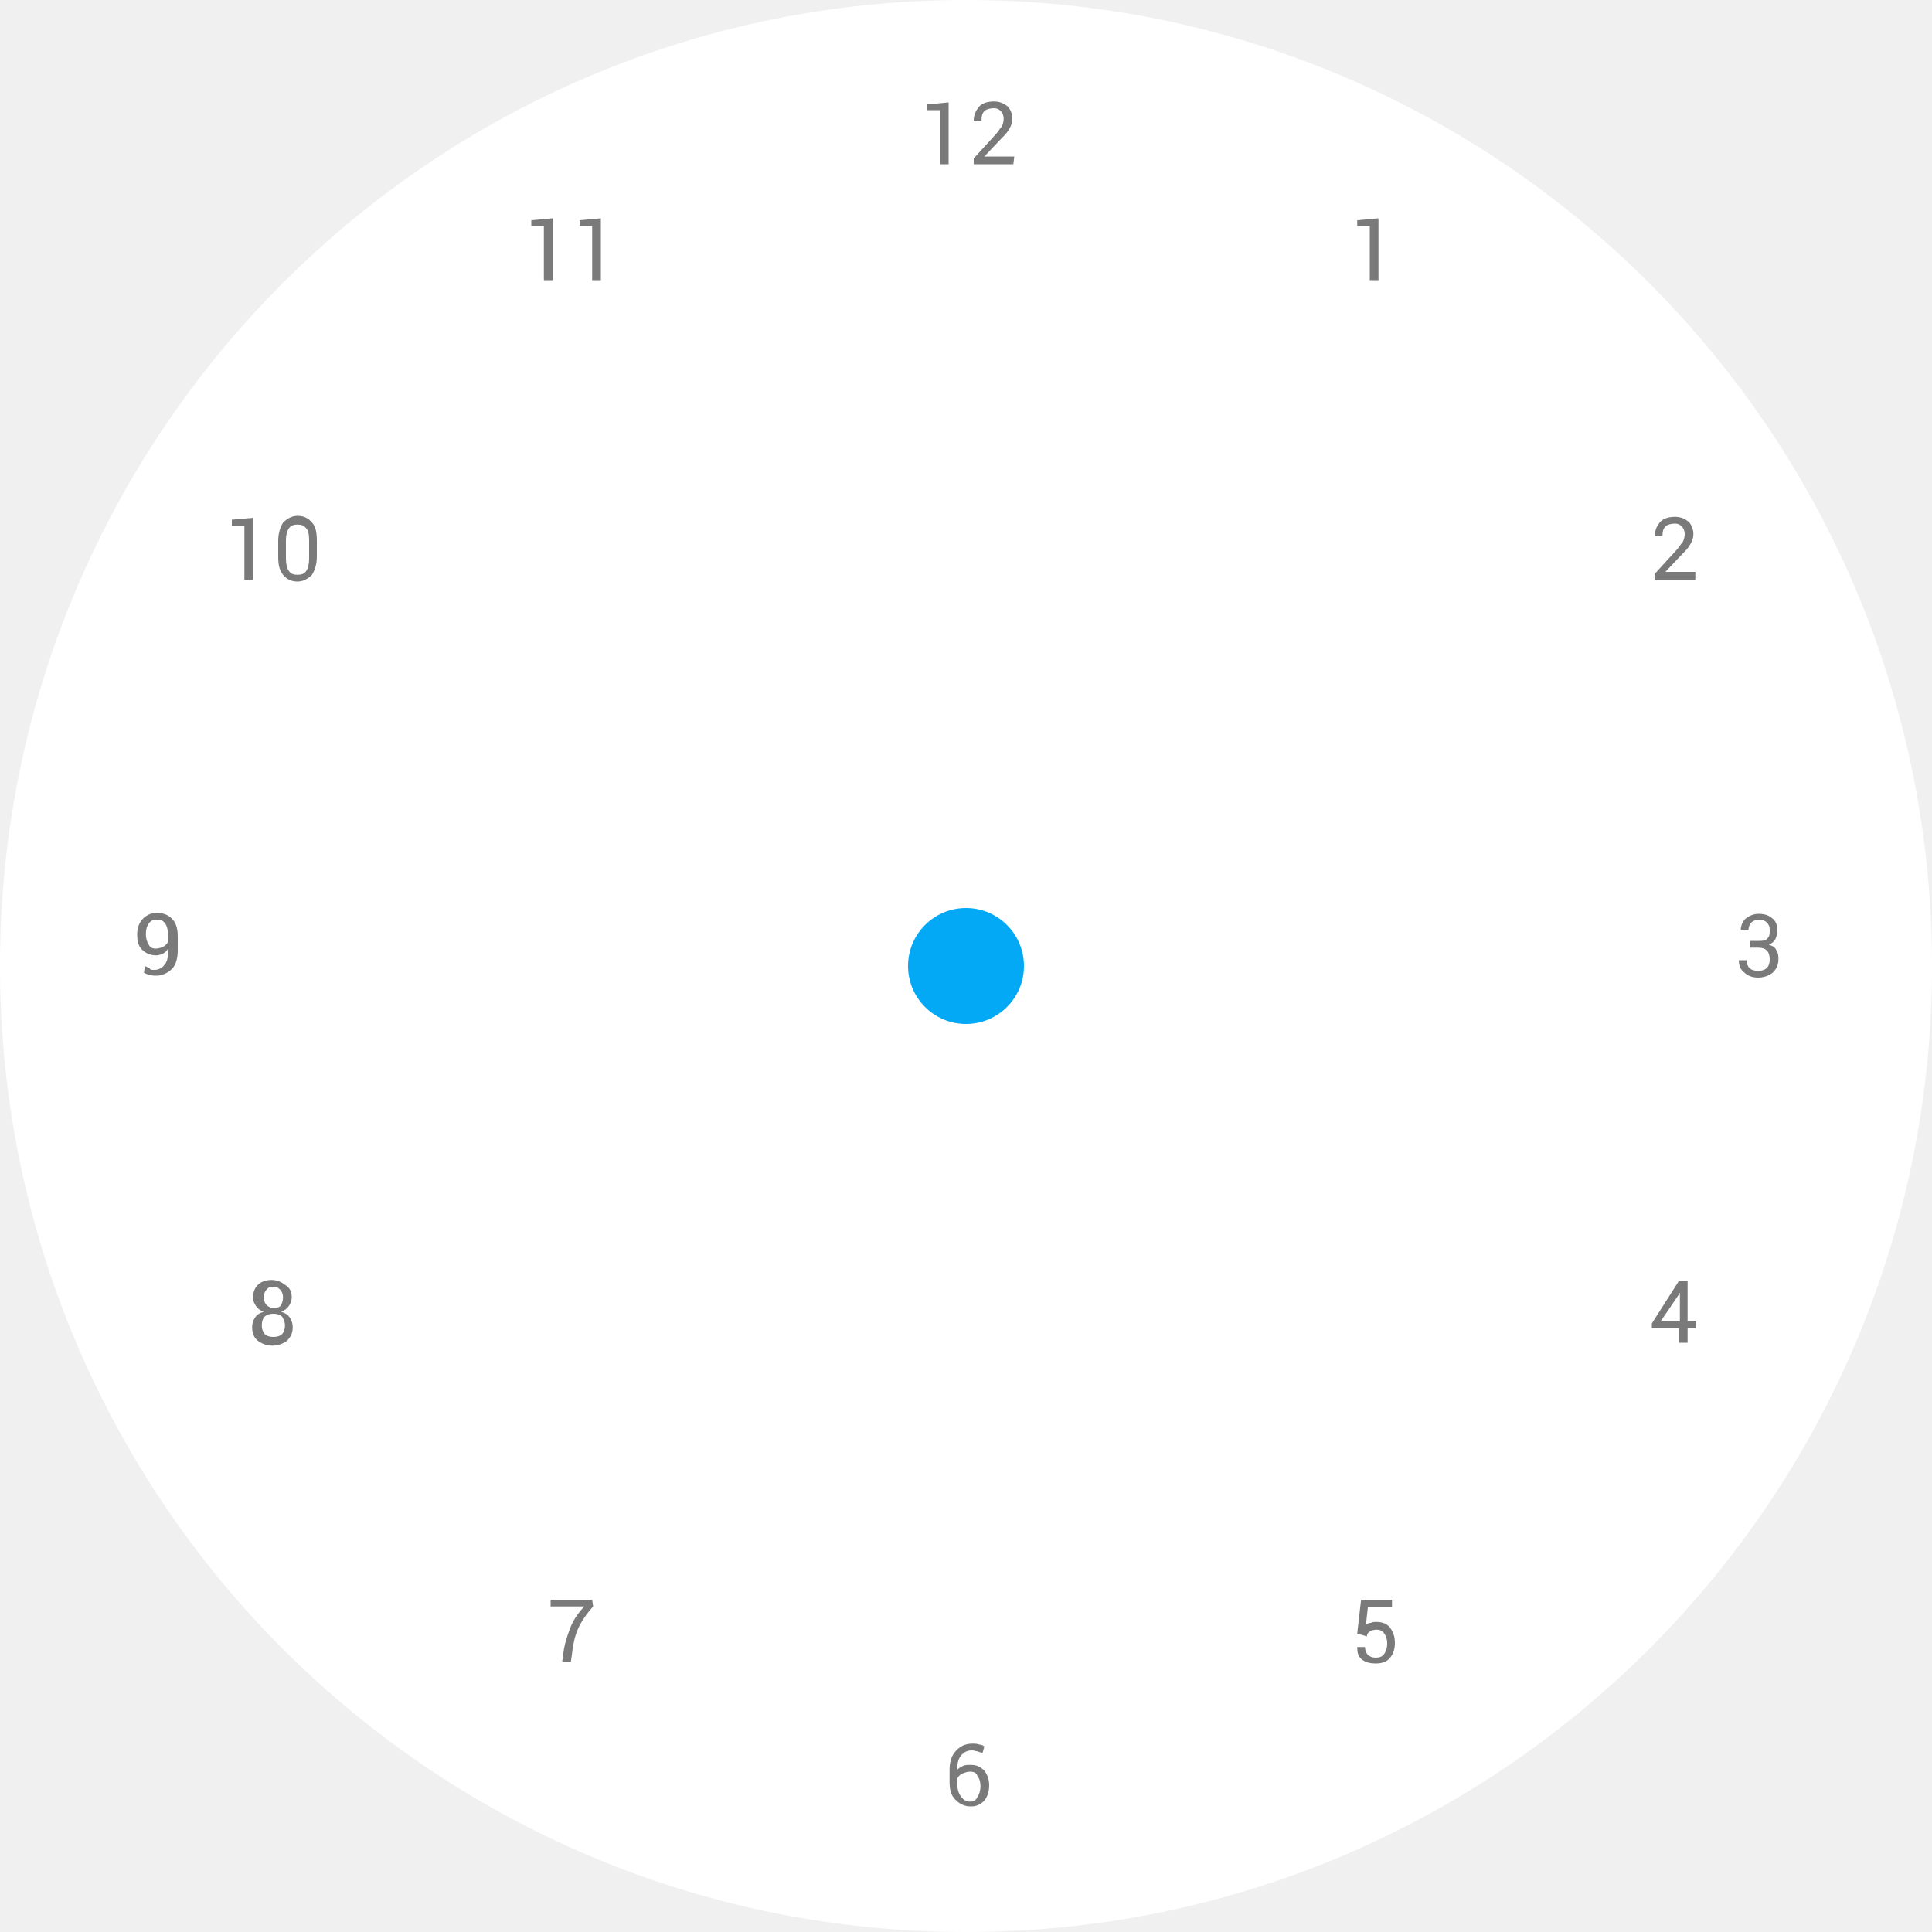
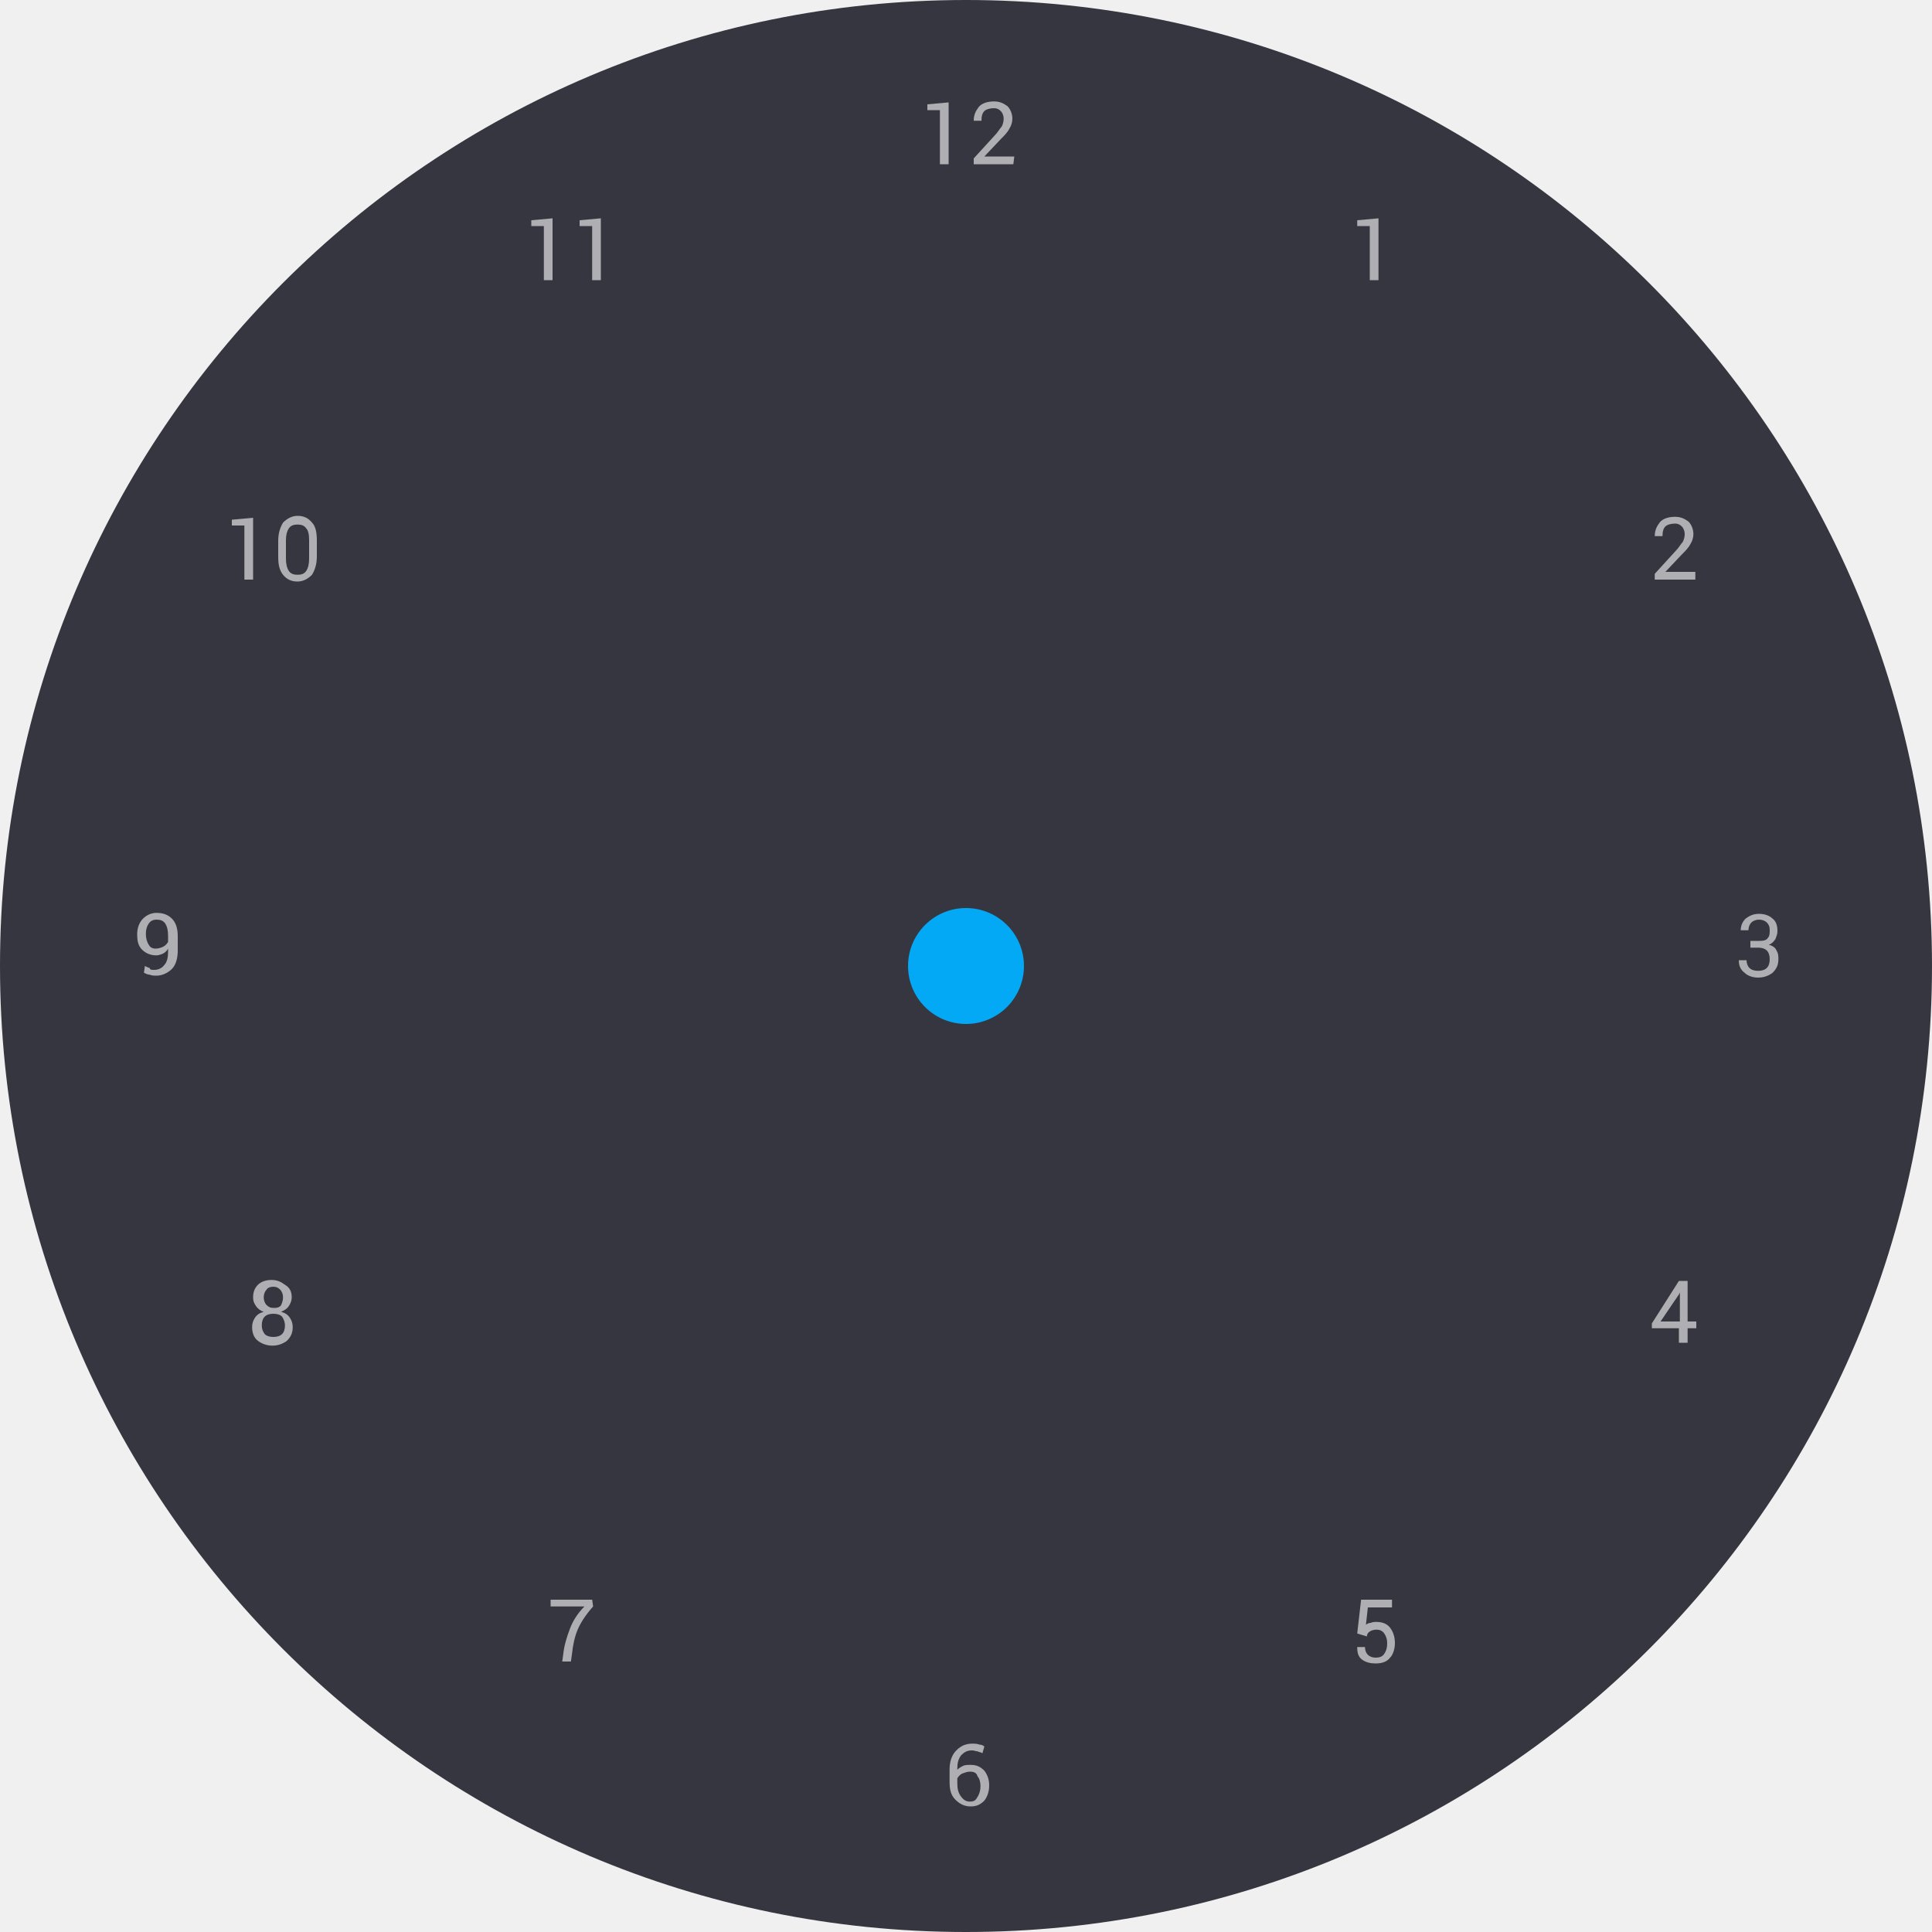
<svg xmlns="http://www.w3.org/2000/svg" version="1.1" id="Layer_1" x="0px" y="0px" width="200px" height="200px" viewBox="0 0 200 200" style="enable-background:new 0 0 200 200;" xml:space="preserve">
  <style type="text/css">
- 	.st0{fill:#FFFFFF;}
- 	.st1{fill:#7A7A7A;}
+ 	.st0{fill:#363640;}
+ 	.st1{fill:rgba(255, 255, 255, 0.6);}
	.st2{fill:#03A9F4;}
</style>
  <circle class="st0" cx="100" cy="100" r="100" />
  <g>
    <path class="st1" d="M98.2,17h-0.9v-5.6H96v-0.6l2.2-0.2C98.2,10.6,98.2,17,98.2,17z" />
    <path class="st1" d="M104.9,17h-4.1v-0.6l2.1-2.3c0.4-0.4,0.6-0.8,0.8-1c0.1-0.2,0.2-0.5,0.2-0.8s-0.1-0.6-0.3-0.8   c-0.2-0.2-0.4-0.3-0.7-0.3c-0.4,0-0.8,0.1-1,0.3s-0.3,0.5-0.3,1h-0.8l0,0c0-0.6,0.2-1,0.5-1.4s0.9-0.6,1.6-0.6c0.6,0,1,0.2,1.4,0.5   c0.3,0.3,0.5,0.8,0.5,1.3c0,0.3-0.1,0.7-0.3,1c-0.2,0.4-0.5,0.7-0.9,1.1l-1.7,1.8l0,0h3.1L104.9,17L104.9,17z" />
  </g>
  <g>
    <path class="st1" d="M181.4,97.4h0.8c0.4,0,0.7-0.1,0.8-0.3c0.2-0.2,0.2-0.5,0.2-0.8c0-0.4-0.1-0.6-0.3-0.8s-0.5-0.3-0.8-0.3   s-0.6,0.1-0.8,0.3c-0.2,0.2-0.3,0.5-0.3,0.8h-0.8l0,0c0-0.5,0.2-0.9,0.5-1.2c0.4-0.3,0.8-0.5,1.4-0.5c0.6,0,1.1,0.2,1.4,0.5   c0.4,0.3,0.5,0.8,0.5,1.3c0,0.3-0.1,0.5-0.2,0.8c-0.2,0.3-0.4,0.5-0.7,0.6c0.4,0.1,0.7,0.3,0.8,0.6c0.2,0.3,0.2,0.6,0.2,0.9   c0,0.6-0.2,1-0.6,1.4c-0.4,0.3-0.9,0.5-1.5,0.5s-1.1-0.2-1.4-0.5c-0.4-0.3-0.6-0.7-0.6-1.3l0,0h0.8c0,0.3,0.1,0.6,0.3,0.8   c0.2,0.2,0.5,0.3,0.9,0.3s0.7-0.1,0.9-0.3c0.2-0.2,0.3-0.5,0.3-0.9s-0.1-0.7-0.3-0.9c-0.2-0.2-0.5-0.3-0.9-0.3h-0.8v-0.7H181.4z" />
  </g>
  <g>
    <path class="st1" d="M16,100.4c0.4,0,0.8-0.2,1-0.5c0.3-0.3,0.4-0.8,0.4-1.4v-0.3c-0.1,0.2-0.3,0.4-0.5,0.5s-0.5,0.2-0.7,0.2   c-0.6,0-1.1-0.2-1.5-0.6s-0.5-0.9-0.5-1.6c0-0.6,0.2-1.2,0.6-1.6c0.4-0.4,0.9-0.6,1.4-0.6c0.7,0,1.2,0.2,1.6,0.6s0.6,1,0.6,1.8v1.5   c0,0.8-0.2,1.5-0.6,1.9s-1,0.7-1.6,0.7c-0.2,0-0.5,0-0.7-0.1c-0.2,0-0.4-0.1-0.6-0.2L15,100c0.2,0.1,0.4,0.2,0.5,0.2   C15.5,100.4,15.7,100.4,16,100.4z M16.1,98.2c0.3,0,0.6-0.1,0.8-0.2c0.2-0.1,0.4-0.3,0.5-0.5v-0.6c0-0.6-0.1-1-0.3-1.3   c-0.2-0.3-0.5-0.4-0.9-0.4c-0.3,0-0.6,0.1-0.8,0.4s-0.3,0.6-0.3,1.1c0,0.4,0.1,0.8,0.3,1.1C15.5,98,15.7,98.2,16.1,98.2z" />
  </g>
  <g>
    <path class="st1" d="M174.7,136.8h0.9v0.7h-0.9v1.5h-0.9v-1.5H171V137l2.8-4.4h0.9V136.8z M171.9,136.8h2v-3l0,0l-0.1,0.2   L171.9,136.8z" />
  </g>
  <g>
    <path class="st1" d="M175.4,60h-4.1v-0.6l2.1-2.3c0.4-0.4,0.6-0.8,0.8-1c0.1-0.2,0.2-0.5,0.2-0.8s-0.1-0.6-0.3-0.8   s-0.4-0.3-0.7-0.3c-0.4,0-0.8,0.1-1,0.3s-0.3,0.5-0.3,1h-0.8l0,0c0-0.6,0.2-1,0.5-1.4s0.9-0.6,1.6-0.6c0.6,0,1,0.2,1.4,0.5   c0.3,0.3,0.5,0.8,0.5,1.3c0,0.3-0.1,0.7-0.3,1c-0.2,0.4-0.5,0.7-0.9,1.1l-1.7,1.8l0,0h3.1V60H175.4z" />
  </g>
  <g>
    <path class="st1" d="M30.2,134.3c0,0.3-0.1,0.6-0.3,0.9c-0.2,0.3-0.4,0.4-0.8,0.6c0.4,0.1,0.7,0.3,0.9,0.6c0.2,0.3,0.3,0.6,0.3,1   c0,0.6-0.2,1-0.6,1.4c-0.4,0.3-0.9,0.5-1.5,0.5s-1.1-0.2-1.5-0.5s-0.6-0.8-0.6-1.4c0-0.4,0.1-0.7,0.3-1s0.5-0.5,0.9-0.6   c-0.3-0.1-0.6-0.3-0.8-0.6c-0.2-0.3-0.3-0.5-0.3-0.9c0-0.6,0.2-1,0.5-1.3s0.8-0.5,1.4-0.5s1,0.2,1.4,0.5   C30,133.3,30.2,133.7,30.2,134.3z M29.5,137.2c0-0.3-0.1-0.6-0.3-0.9c-0.2-0.2-0.5-0.3-0.9-0.3s-0.7,0.1-0.9,0.3   c-0.2,0.2-0.3,0.5-0.3,0.9s0.1,0.6,0.3,0.9c0.2,0.2,0.5,0.3,0.9,0.3s0.7-0.1,0.9-0.3S29.5,137.6,29.5,137.2z M29.3,134.3   c0-0.3-0.1-0.6-0.3-0.8c-0.2-0.2-0.4-0.3-0.7-0.3c-0.3,0-0.6,0.1-0.7,0.3c-0.2,0.2-0.3,0.5-0.3,0.8s0.1,0.6,0.3,0.8   c0.2,0.2,0.4,0.3,0.8,0.3c0.3,0,0.6-0.1,0.7-0.3S29.3,134.6,29.3,134.3z" />
  </g>
  <g>
    <path class="st1" d="M26.2,60h-0.9v-5.6H24v-0.6l2.2-0.2C26.2,53.6,26.2,60,26.2,60z" />
    <path class="st1" d="M32.8,57.6c0,0.8-0.2,1.4-0.5,1.9c-0.4,0.4-0.9,0.7-1.5,0.7s-1.1-0.2-1.5-0.7s-0.5-1.1-0.5-1.9V56   c0-0.8,0.2-1.4,0.5-1.9c0.4-0.4,0.9-0.7,1.5-0.7s1.1,0.2,1.5,0.7c0.4,0.4,0.5,1.1,0.5,1.9V57.6z M32,55.9c0-0.6-0.1-1-0.3-1.2   c-0.2-0.3-0.5-0.4-0.9-0.4s-0.7,0.1-0.9,0.4c-0.2,0.3-0.3,0.7-0.3,1.2v1.9c0,0.6,0.1,1,0.3,1.3c0.2,0.3,0.5,0.4,0.9,0.4   s0.7-0.1,0.9-0.4c0.2-0.3,0.3-0.7,0.3-1.3V55.9z" />
  </g>
  <g>
    <path class="st1" d="M140.5,169.1l0.4-3.5h3.2v0.8h-2.5l-0.2,1.8c0.1-0.1,0.3-0.2,0.5-0.2c0.2-0.1,0.4-0.1,0.6-0.1   c0.6,0,1.1,0.2,1.4,0.6c0.3,0.4,0.5,0.9,0.5,1.6c0,0.6-0.2,1.2-0.5,1.5c-0.3,0.4-0.8,0.6-1.5,0.6c-0.5,0-1-0.1-1.4-0.4   c-0.4-0.3-0.5-0.7-0.5-1.3l0,0h0.8c0,0.3,0.1,0.6,0.3,0.8s0.5,0.3,0.8,0.3c0.4,0,0.7-0.1,0.9-0.4c0.2-0.3,0.3-0.6,0.3-1.1   c0-0.4-0.1-0.7-0.3-1s-0.5-0.4-0.8-0.4s-0.6,0.1-0.7,0.2c-0.2,0.1-0.3,0.3-0.3,0.5L140.5,169.1z" />
  </g>
  <g>
    <path class="st1" d="M142.7,29h-0.9v-5.6h-1.3v-0.6l2.2-0.2V29z" />
  </g>
  <g>
    <path class="st1" d="M61.4,166.3c-0.8,0.9-1.3,1.7-1.6,2.4s-0.5,1.6-0.6,2.6l-0.1,0.7h-0.9l0.1-0.7c0.1-1,0.4-1.9,0.7-2.7   s0.8-1.6,1.5-2.3H57v-0.7h4.3L61.4,166.3L61.4,166.3z" />
  </g>
  <g>
    <path class="st1" d="M57.2,29h-0.9v-5.6H55v-0.6l2.2-0.2V29z" />
    <path class="st1" d="M62.2,29h-0.9v-5.6H60v-0.6l2.2-0.2V29z" />
  </g>
  <g>
    <path class="st1" d="M100.7,180.5c0.2,0,0.4,0,0.7,0.1c0.2,0,0.4,0.1,0.5,0.2l-0.2,0.7c-0.1-0.1-0.3-0.1-0.5-0.2   c-0.2,0-0.3-0.1-0.6-0.1c-0.5,0-0.8,0.2-1.1,0.5c-0.3,0.4-0.4,0.8-0.4,1.4v0.1c0.2-0.2,0.4-0.3,0.6-0.4c0.2-0.1,0.5-0.1,0.8-0.1   c0.6,0,1,0.2,1.4,0.6c0.3,0.4,0.5,0.9,0.5,1.5c0,0.7-0.2,1.2-0.5,1.6c-0.4,0.4-0.8,0.6-1.4,0.6s-1.1-0.2-1.6-0.7s-0.6-1.1-0.6-1.9   v-1.2c0-0.8,0.2-1.5,0.7-2S100,180.5,100.7,180.5z M100.4,183.4c-0.3,0-0.5,0.1-0.8,0.2c-0.2,0.1-0.4,0.3-0.5,0.5v0.5   c0,0.6,0.1,1,0.4,1.4s0.6,0.5,0.9,0.5c0.4,0,0.6-0.1,0.8-0.5c0.2-0.3,0.3-0.7,0.3-1.1c0-0.4-0.1-0.8-0.3-1   C101.1,183.5,100.8,183.4,100.4,183.4z" />
  </g>
  <circle class="st2" cx="100" cy="100" r="6" />
</svg>
